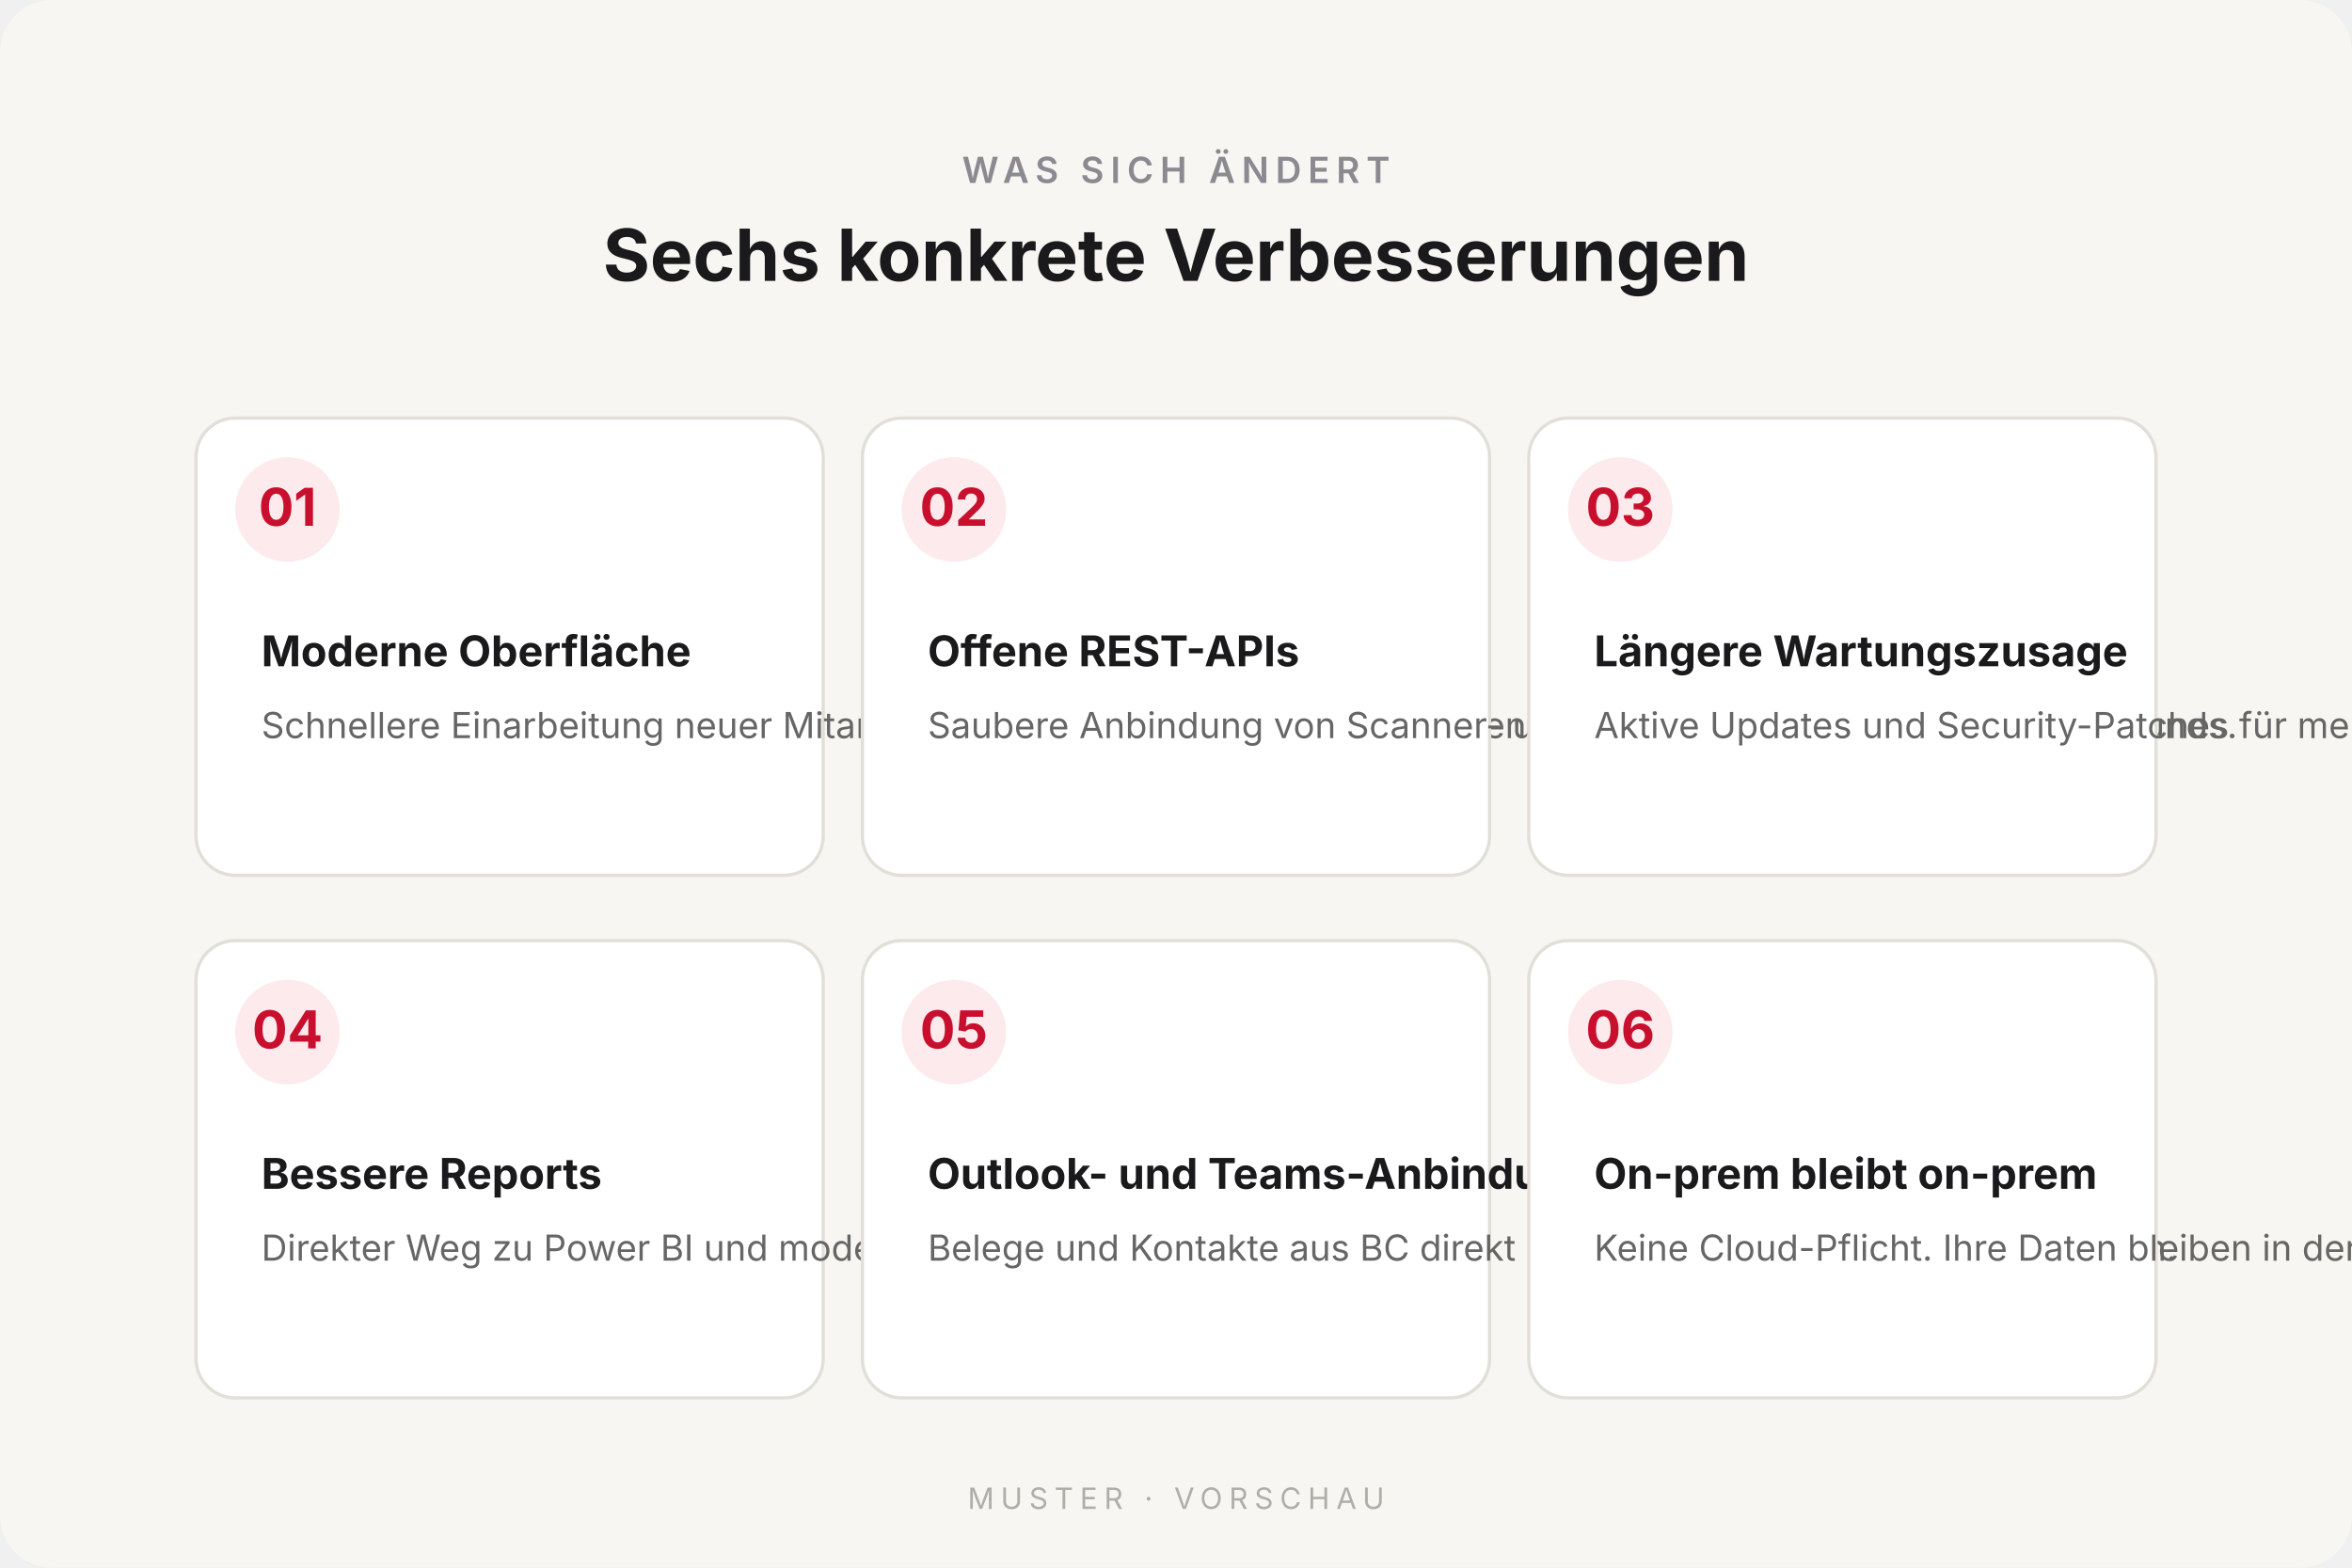
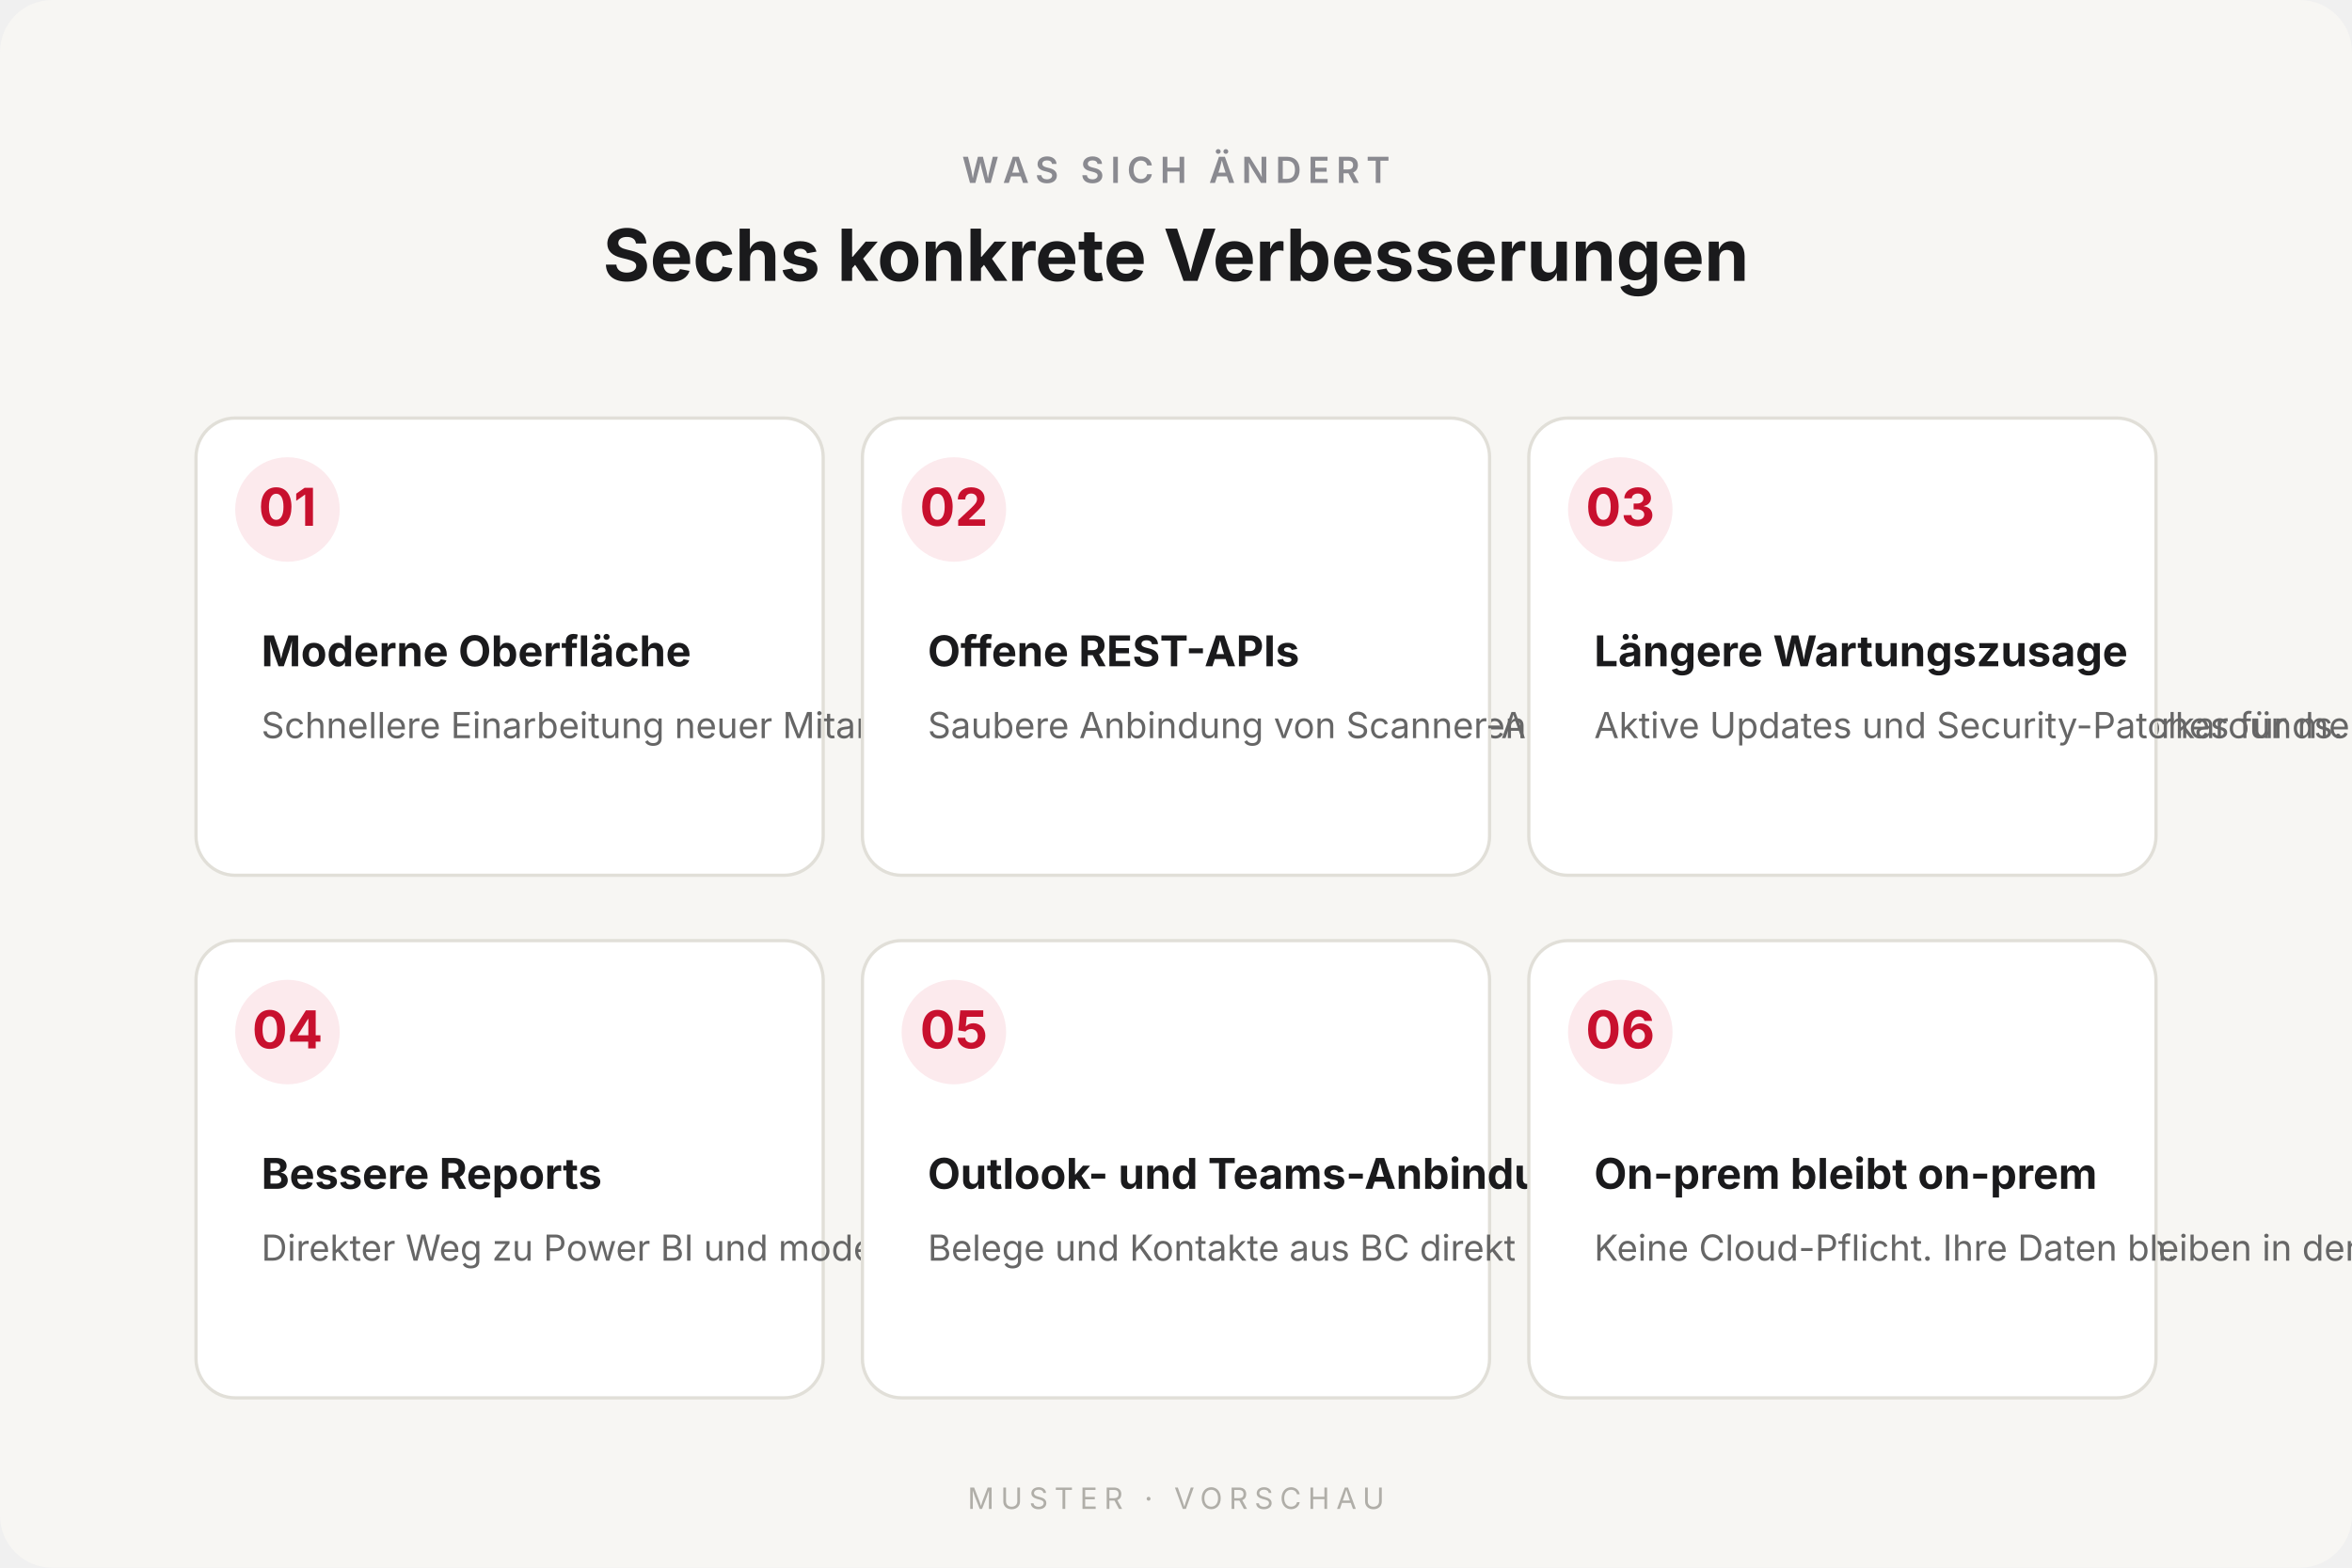
<svg xmlns="http://www.w3.org/2000/svg" viewBox="0 0 720 480" role="img" aria-label="Muster-Visualisierung: Vorteile der neuen Business-Central-Version">
  <rect x="0" y="0" width="720" height="480" rx="16" fill="#F7F6F3" />
  <text x="360" y="56" font-family="Inter, Arial, sans-serif" font-size="11" fill="#8A8A90" font-weight="600" text-anchor="middle" letter-spacing="2">WAS SICH ÄNDERT</text>
  <text x="360" y="86" font-family="Inter, Arial, sans-serif" font-size="22" fill="#1A1A1C" font-weight="700" text-anchor="middle">Sechs konkrete Verbesserungen</text>
  <g font-family="Inter, Arial, sans-serif">
    <rect x="60" y="128" width="192" height="140" rx="12" fill="#fff" stroke="#E1DFD8" />
    <circle cx="88" cy="156" r="16" fill="#FCEAED" />
    <text x="88" y="161" font-size="16" fill="#C8102E" font-weight="700" text-anchor="middle">01</text>
    <text x="80" y="204" font-size="13" fill="#1A1A1C" font-weight="700">Moderne Oberfläche</text>
    <text x="80" y="226" font-size="11" fill="#666">Schnellere Einarbeitung neuer Mitarbeiter, Rollen-zentrierte Arbeitsflächen.</text>
    <rect x="264" y="128" width="192" height="140" rx="12" fill="#fff" stroke="#E1DFD8" />
    <circle cx="292" cy="156" r="16" fill="#FCEAED" />
    <text x="292" y="161" font-size="16" fill="#C8102E" font-weight="700" text-anchor="middle">02</text>
    <text x="284" y="204" font-size="13" fill="#1A1A1C" font-weight="700">Offene REST-APIs</text>
-     <text x="284" y="226" font-size="11" fill="#666">Saubere Anbindung von Scanner- und Außendienst-App, ohne Workarounds.</text>
+     <text x="284" y="226" font-size="11" fill="#666">Saubere Anbindung von Scanner-App und Außendienst-Modul, ohne Workarounds.</text>
    <rect x="468" y="128" width="192" height="140" rx="12" fill="#fff" stroke="#E1DFD8" />
    <circle cx="496" cy="156" r="16" fill="#FCEAED" />
    <text x="496" y="161" font-size="16" fill="#C8102E" font-weight="700" text-anchor="middle">03</text>
    <text x="488" y="204" font-size="13" fill="#1A1A1C" font-weight="700">Längere Wartungszusage</text>
    <text x="488" y="226" font-size="11" fill="#666">Aktive Updates und Security-Patches für mehrere Jahre garantiert.</text>
    <rect x="60" y="288" width="192" height="140" rx="12" fill="#fff" stroke="#E1DFD8" />
    <circle cx="88" cy="316" r="16" fill="#FCEAED" />
    <text x="88" y="321" font-size="16" fill="#C8102E" font-weight="700" text-anchor="middle">04</text>
    <text x="80" y="364" font-size="13" fill="#1A1A1C" font-weight="700">Bessere Reports</text>
    <text x="80" y="386" font-size="11" fill="#666">Direkter Weg zu Power BI und modernen Auswertungswerkzeugen.</text>
    <rect x="264" y="288" width="192" height="140" rx="12" fill="#fff" stroke="#E1DFD8" />
    <circle cx="292" cy="316" r="16" fill="#FCEAED" />
    <text x="292" y="321" font-size="16" fill="#C8102E" font-weight="700" text-anchor="middle">05</text>
    <text x="284" y="364" font-size="13" fill="#1A1A1C" font-weight="700">Outlook- und Teams-Anbindung</text>
    <text x="284" y="386" font-size="11" fill="#666">Belege und Kontakte aus BC direkt im gewohnten Arbeitsumfeld aufrufen.</text>
    <rect x="468" y="288" width="192" height="140" rx="12" fill="#fff" stroke="#E1DFD8" />
    <circle cx="496" cy="316" r="16" fill="#FCEAED" />
    <text x="496" y="321" font-size="16" fill="#C8102E" font-weight="700" text-anchor="middle">06</text>
    <text x="488" y="364" font-size="13" fill="#1A1A1C" font-weight="700">On-prem bleibt on-prem</text>
    <text x="488" y="386" font-size="11" fill="#666">Keine Cloud-Pflicht. Ihre Daten bleiben in der Optimo-Infrastruktur.</text>
  </g>
  <text x="360" y="462" font-family="Inter, Arial, sans-serif" font-size="9" fill="#B0AEA8" text-anchor="middle" letter-spacing="2">MUSTER · VORSCHAU</text>
</svg>
